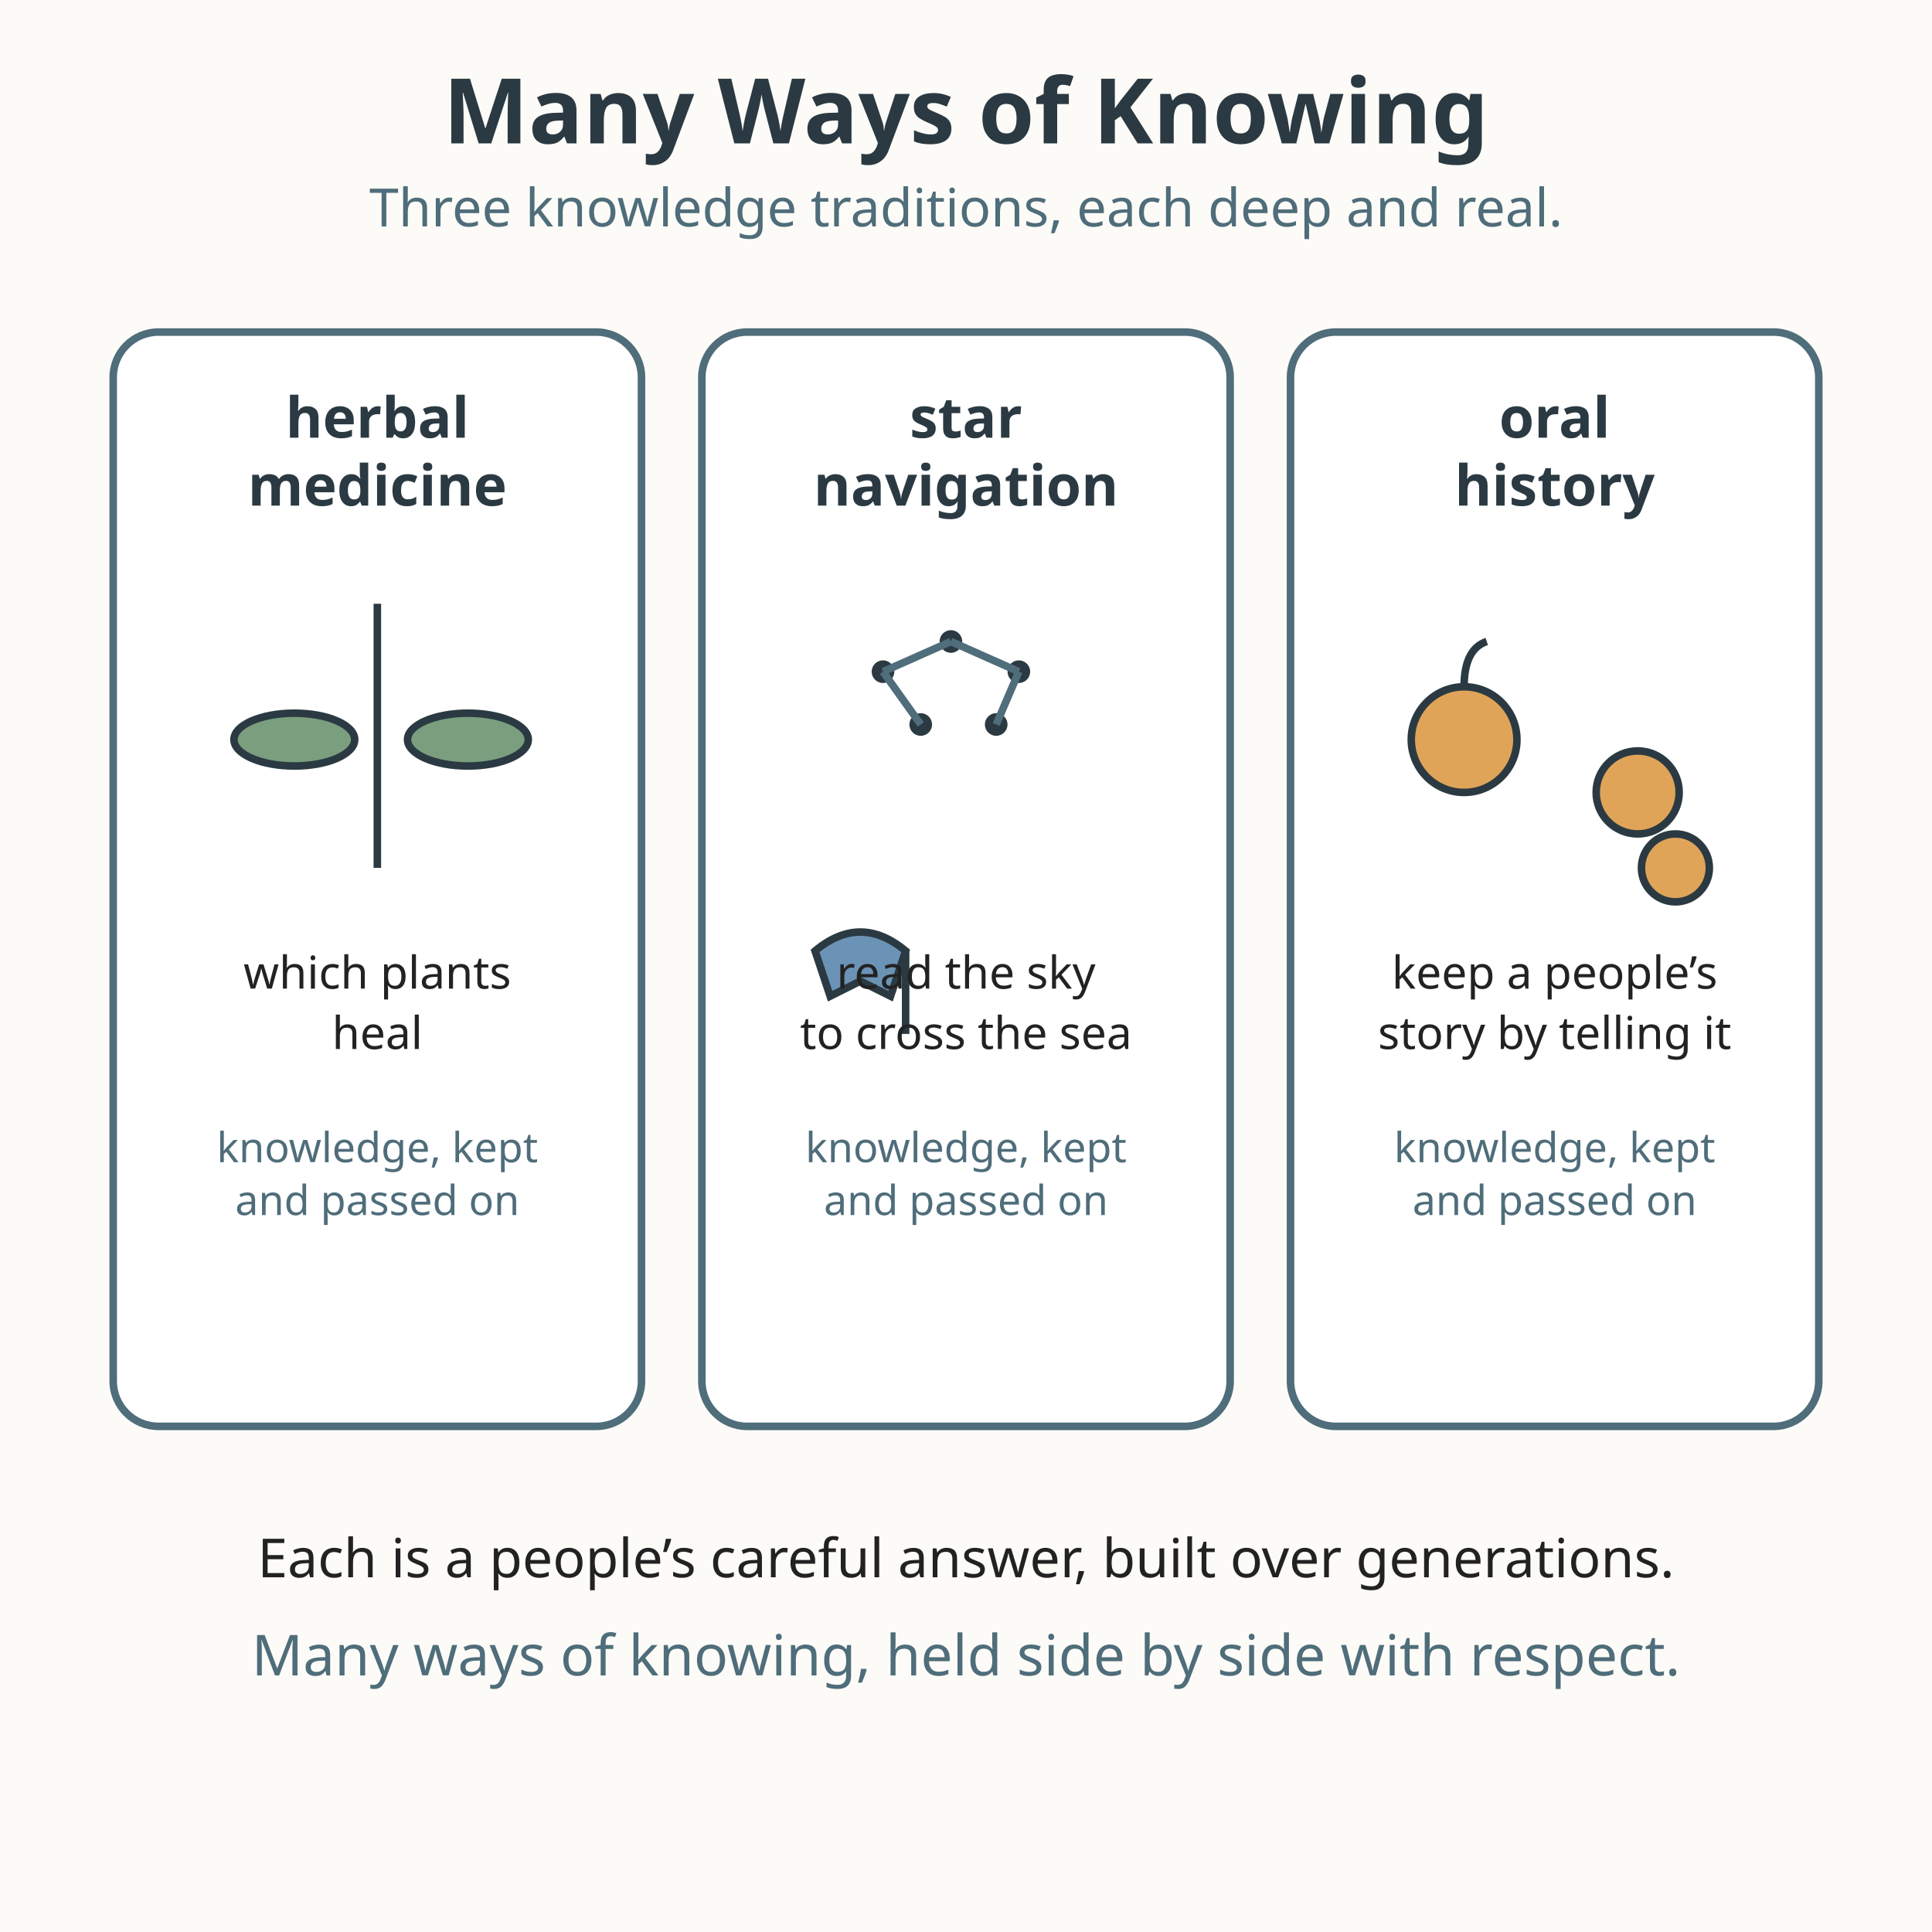
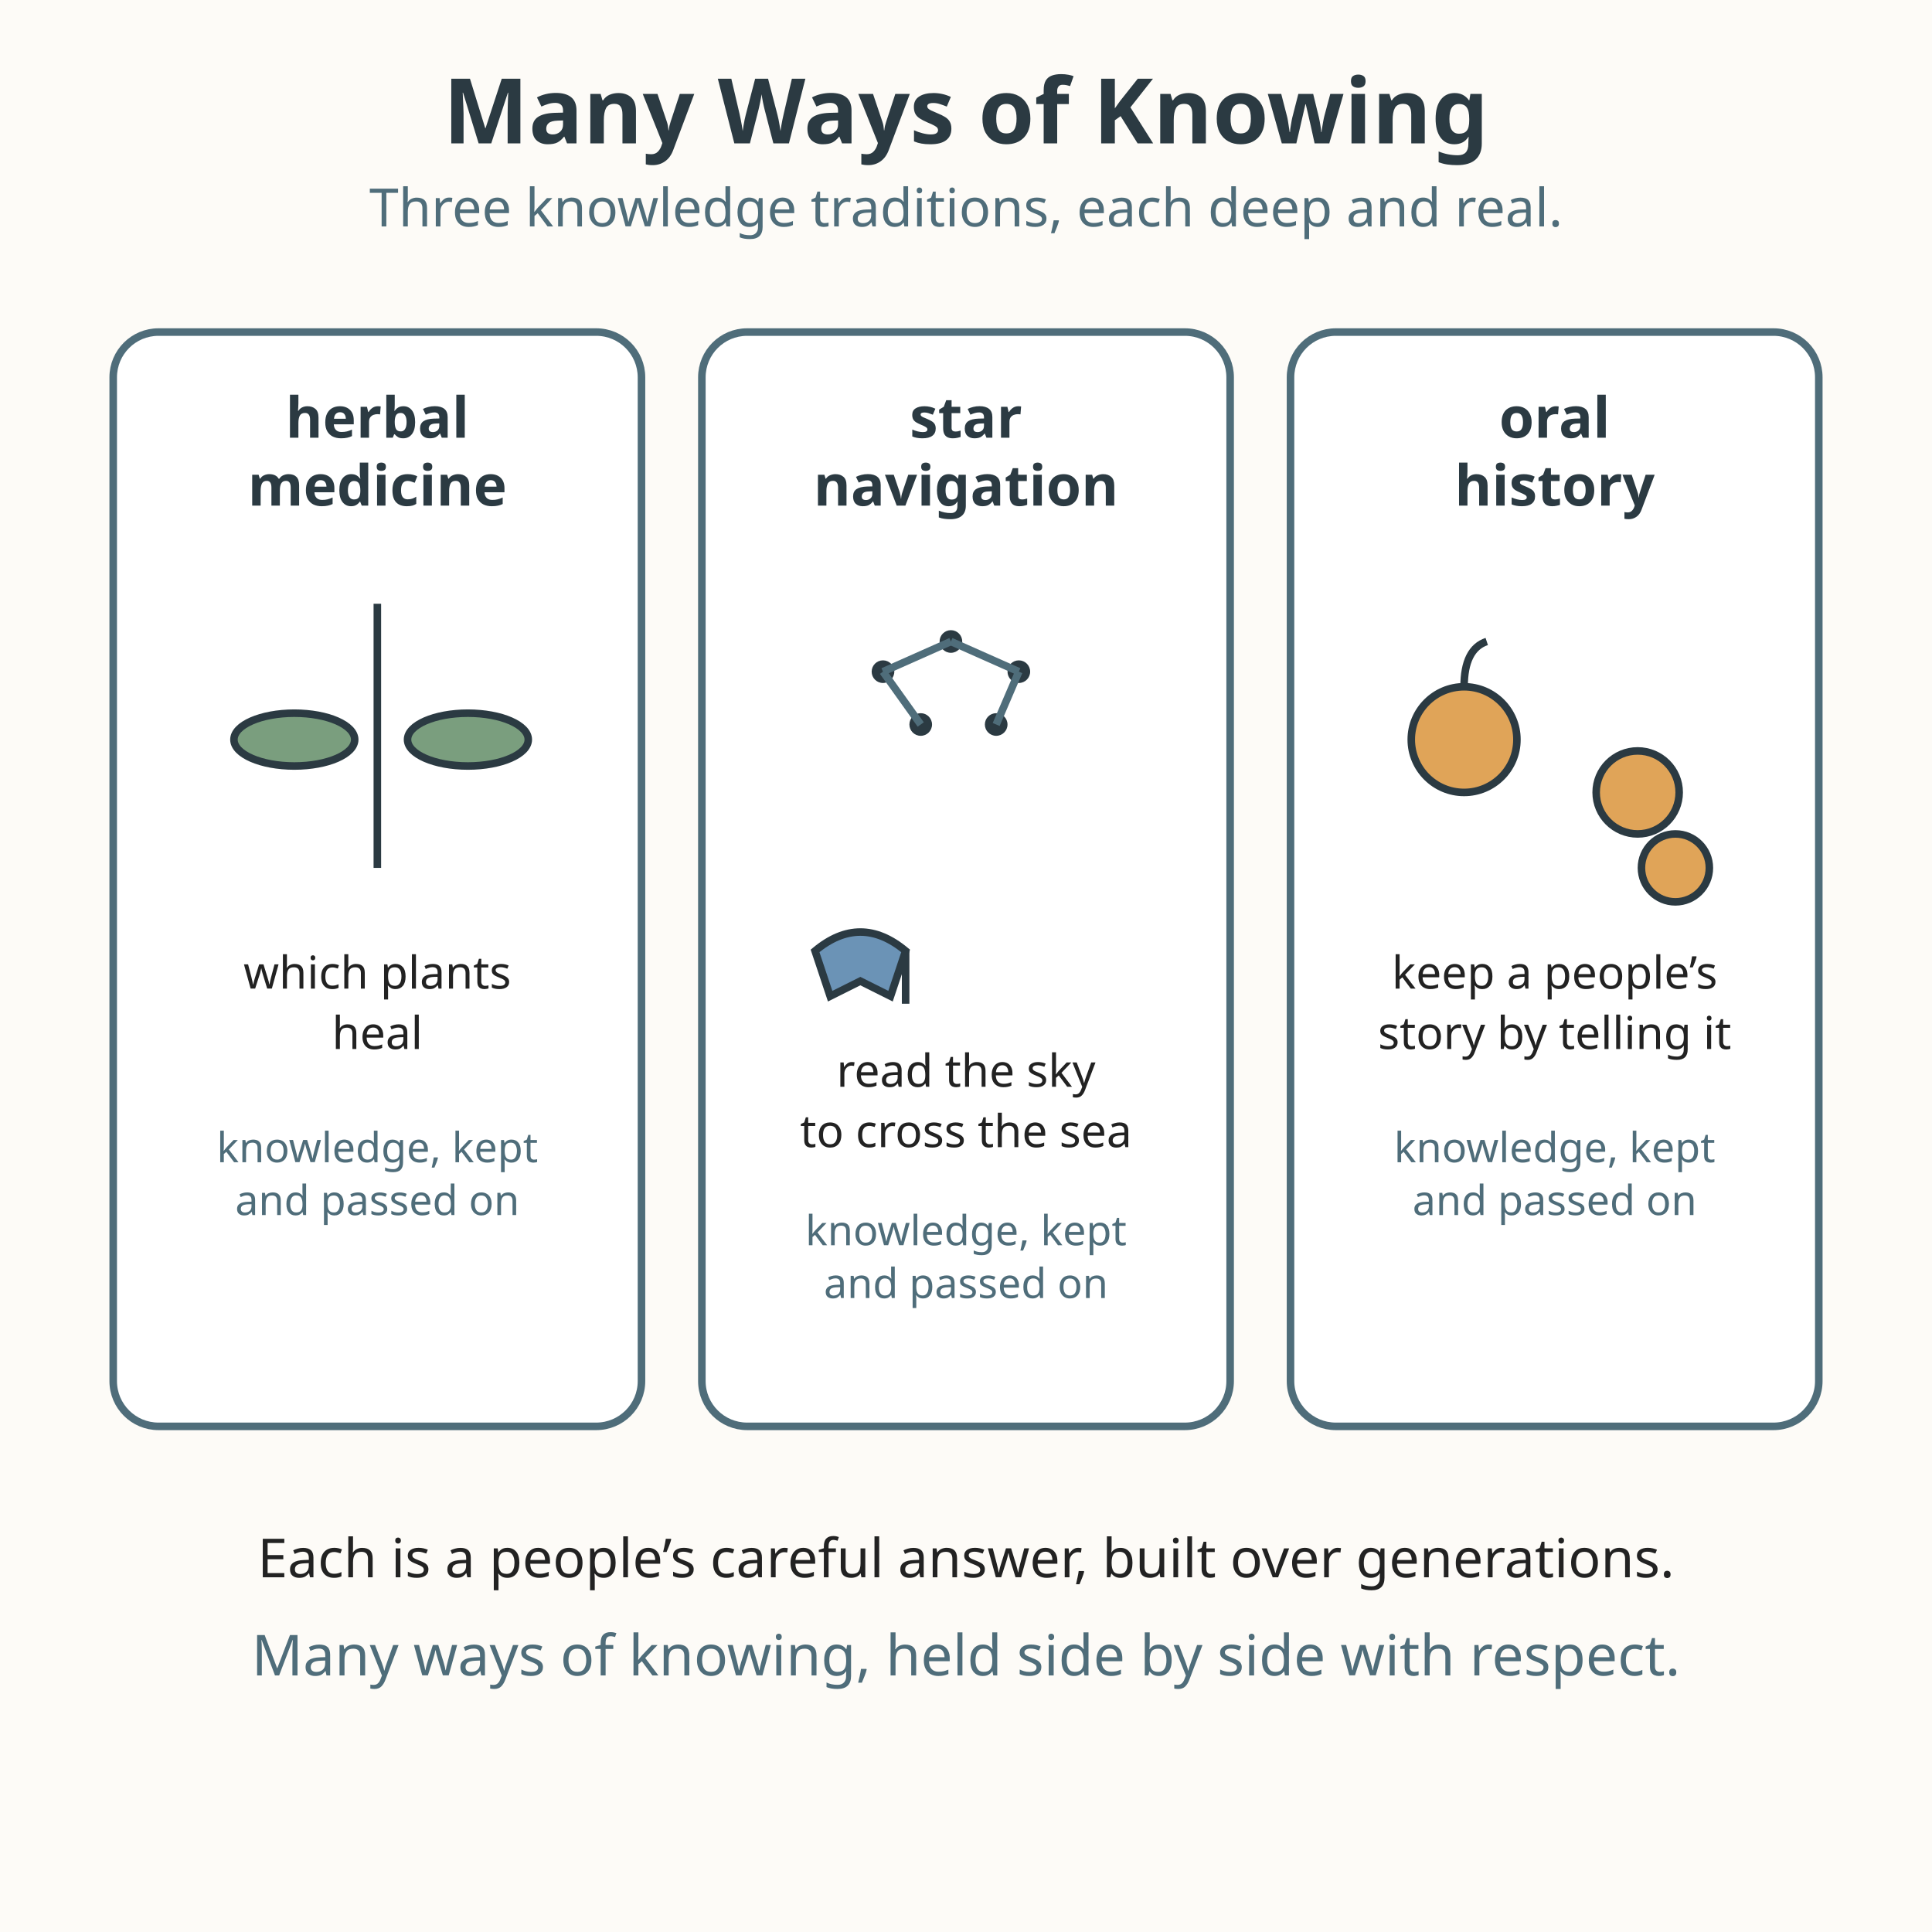
<svg xmlns="http://www.w3.org/2000/svg" viewBox="0 0 512 512" role="img" aria-labelledby="title-L-04-009-04-many-ways-of-knowing desc-L-04-009-04-many-ways-of-knowing">
  <rect width="512" height="512" fill="#fdfbf7" />
  <text x="256" y="38" text-anchor="middle" font-family="sans-serif" font-size="24" font-weight="bold" fill="#2b3a42">Many Ways of Knowing</text>
  <text x="256" y="60" text-anchor="middle" font-family="sans-serif" font-size="14" fill="#4f6d7a">Three knowledge traditions, each deep and real.</text>
  <rect x="30" y="88" width="140" height="290" rx="12" fill="#ffffff" stroke="#4f6d7a" stroke-width="2" />
  <text x="100" y="116" text-anchor="middle" font-family="sans-serif" font-size="15" font-weight="bold" fill="#2b3a42">herbal</text>
  <text x="100" y="134" text-anchor="middle" font-family="sans-serif" font-size="15" font-weight="bold" fill="#2b3a42">medicine</text>
  <line x1="100" y1="160" x2="100" y2="230" stroke="#2b3a42" stroke-width="2" />
  <ellipse cx="78" cy="196" rx="16" ry="7" fill="#7a9e7e" stroke="#2b3a42" stroke-width="2" />
  <ellipse cx="124" cy="196" rx="16" ry="7" fill="#7a9e7e" stroke="#2b3a42" stroke-width="2" />
  <text x="100" y="262" text-anchor="middle" font-family="sans-serif" font-size="12" fill="#222222">which plants</text>
  <text x="100" y="278" text-anchor="middle" font-family="sans-serif" font-size="12" fill="#222222">heal</text>
  <text x="100" y="308" text-anchor="middle" font-family="sans-serif" font-size="11" fill="#4f6d7a">knowledge, kept</text>
  <text x="100" y="322" text-anchor="middle" font-family="sans-serif" font-size="11" fill="#4f6d7a">and passed on</text>
  <rect x="186" y="88" width="140" height="290" rx="12" fill="#ffffff" stroke="#4f6d7a" stroke-width="2" />
  <text x="256" y="116" text-anchor="middle" font-family="sans-serif" font-size="15" font-weight="bold" fill="#2b3a42">star</text>
  <text x="256" y="134" text-anchor="middle" font-family="sans-serif" font-size="15" font-weight="bold" fill="#2b3a42">navigation</text>
  <circle cx="234" cy="178" r="3" fill="#2b3a42" />
  <circle cx="252" cy="170" r="3" fill="#2b3a42" />
  <circle cx="270" cy="178" r="3" fill="#2b3a42" />
  <circle cx="244" cy="192" r="3" fill="#2b3a42" />
  <circle cx="264" cy="192" r="3" fill="#2b3a42" />
  <line x1="234" y1="178" x2="252" y2="170" stroke="#4f6d7a" stroke-width="2" />
  <line x1="252" y1="170" x2="270" y2="178" stroke="#4f6d7a" stroke-width="2" />
  <line x1="234" y1="178" x2="244" y2="192" stroke="#4f6d7a" stroke-width="2" />
  <line x1="270" y1="178" x2="264" y2="192" stroke="#4f6d7a" stroke-width="2" />
  <path d="M216 252 q12 -10 24 0 l-4 12 l-8 -4 l-8 4 Z" fill="#6b93b6" stroke="#2b3a42" stroke-width="2" />
-   <line x1="240" y1="252" x2="240" y2="274" stroke="#2b3a42" stroke-width="2" />
-   <text x="256" y="262" text-anchor="middle" font-family="sans-serif" font-size="12" fill="#222222">read the sky</text>
-   <text x="256" y="278" text-anchor="middle" font-family="sans-serif" font-size="12" fill="#222222">to cross the sea</text>
-   <text x="256" y="308" text-anchor="middle" font-family="sans-serif" font-size="11" fill="#4f6d7a">knowledge, kept</text>
-   <text x="256" y="322" text-anchor="middle" font-family="sans-serif" font-size="11" fill="#4f6d7a">and passed on</text>
+   <line x1="240" y1="252" x2="240" y2="266" stroke="#2b3a42" stroke-width="2" />
+   <text x="256" y="288" text-anchor="middle" font-family="sans-serif" font-size="12" fill="#222222">read the sky</text>
+   <text x="256" y="304" text-anchor="middle" font-family="sans-serif" font-size="12" fill="#222222">to cross the sea</text>
+   <text x="256" y="330" text-anchor="middle" font-family="sans-serif" font-size="11" fill="#4f6d7a">knowledge, kept</text>
+   <text x="256" y="344" text-anchor="middle" font-family="sans-serif" font-size="11" fill="#4f6d7a">and passed on</text>
  <rect x="342" y="88" width="140" height="290" rx="12" fill="#ffffff" stroke="#4f6d7a" stroke-width="2" />
  <text x="412" y="116" text-anchor="middle" font-family="sans-serif" font-size="15" font-weight="bold" fill="#2b3a42">oral</text>
  <text x="412" y="134" text-anchor="middle" font-family="sans-serif" font-size="15" font-weight="bold" fill="#2b3a42">history</text>
  <circle cx="388" cy="196" r="14" fill="#e0a458" stroke="#2b3a42" stroke-width="2" />
  <circle cx="434" cy="210" r="11" fill="#e0a458" stroke="#2b3a42" stroke-width="2" />
  <circle cx="444" cy="230" r="9" fill="#e0a458" stroke="#2b3a42" stroke-width="2" />
  <path d="M388 182 q0 -10 6 -12" stroke="#2b3a42" stroke-width="2" fill="none" />
  <text x="412" y="262" text-anchor="middle" font-family="sans-serif" font-size="12" fill="#222222">keep a people’s</text>
  <text x="412" y="278" text-anchor="middle" font-family="sans-serif" font-size="12" fill="#222222">story by telling it</text>
  <text x="412" y="308" text-anchor="middle" font-family="sans-serif" font-size="11" fill="#4f6d7a">knowledge, kept</text>
  <text x="412" y="322" text-anchor="middle" font-family="sans-serif" font-size="11" fill="#4f6d7a">and passed on</text>
  <text x="256" y="418" text-anchor="middle" font-family="sans-serif" font-size="14.3" fill="#222222">Each is a people’s careful answer, built over generations.</text>
  <text x="256" y="444" text-anchor="middle" font-family="sans-serif" font-size="15" fill="#4f6d7a">Many ways of knowing, held side by side with respect.</text>
</svg>
